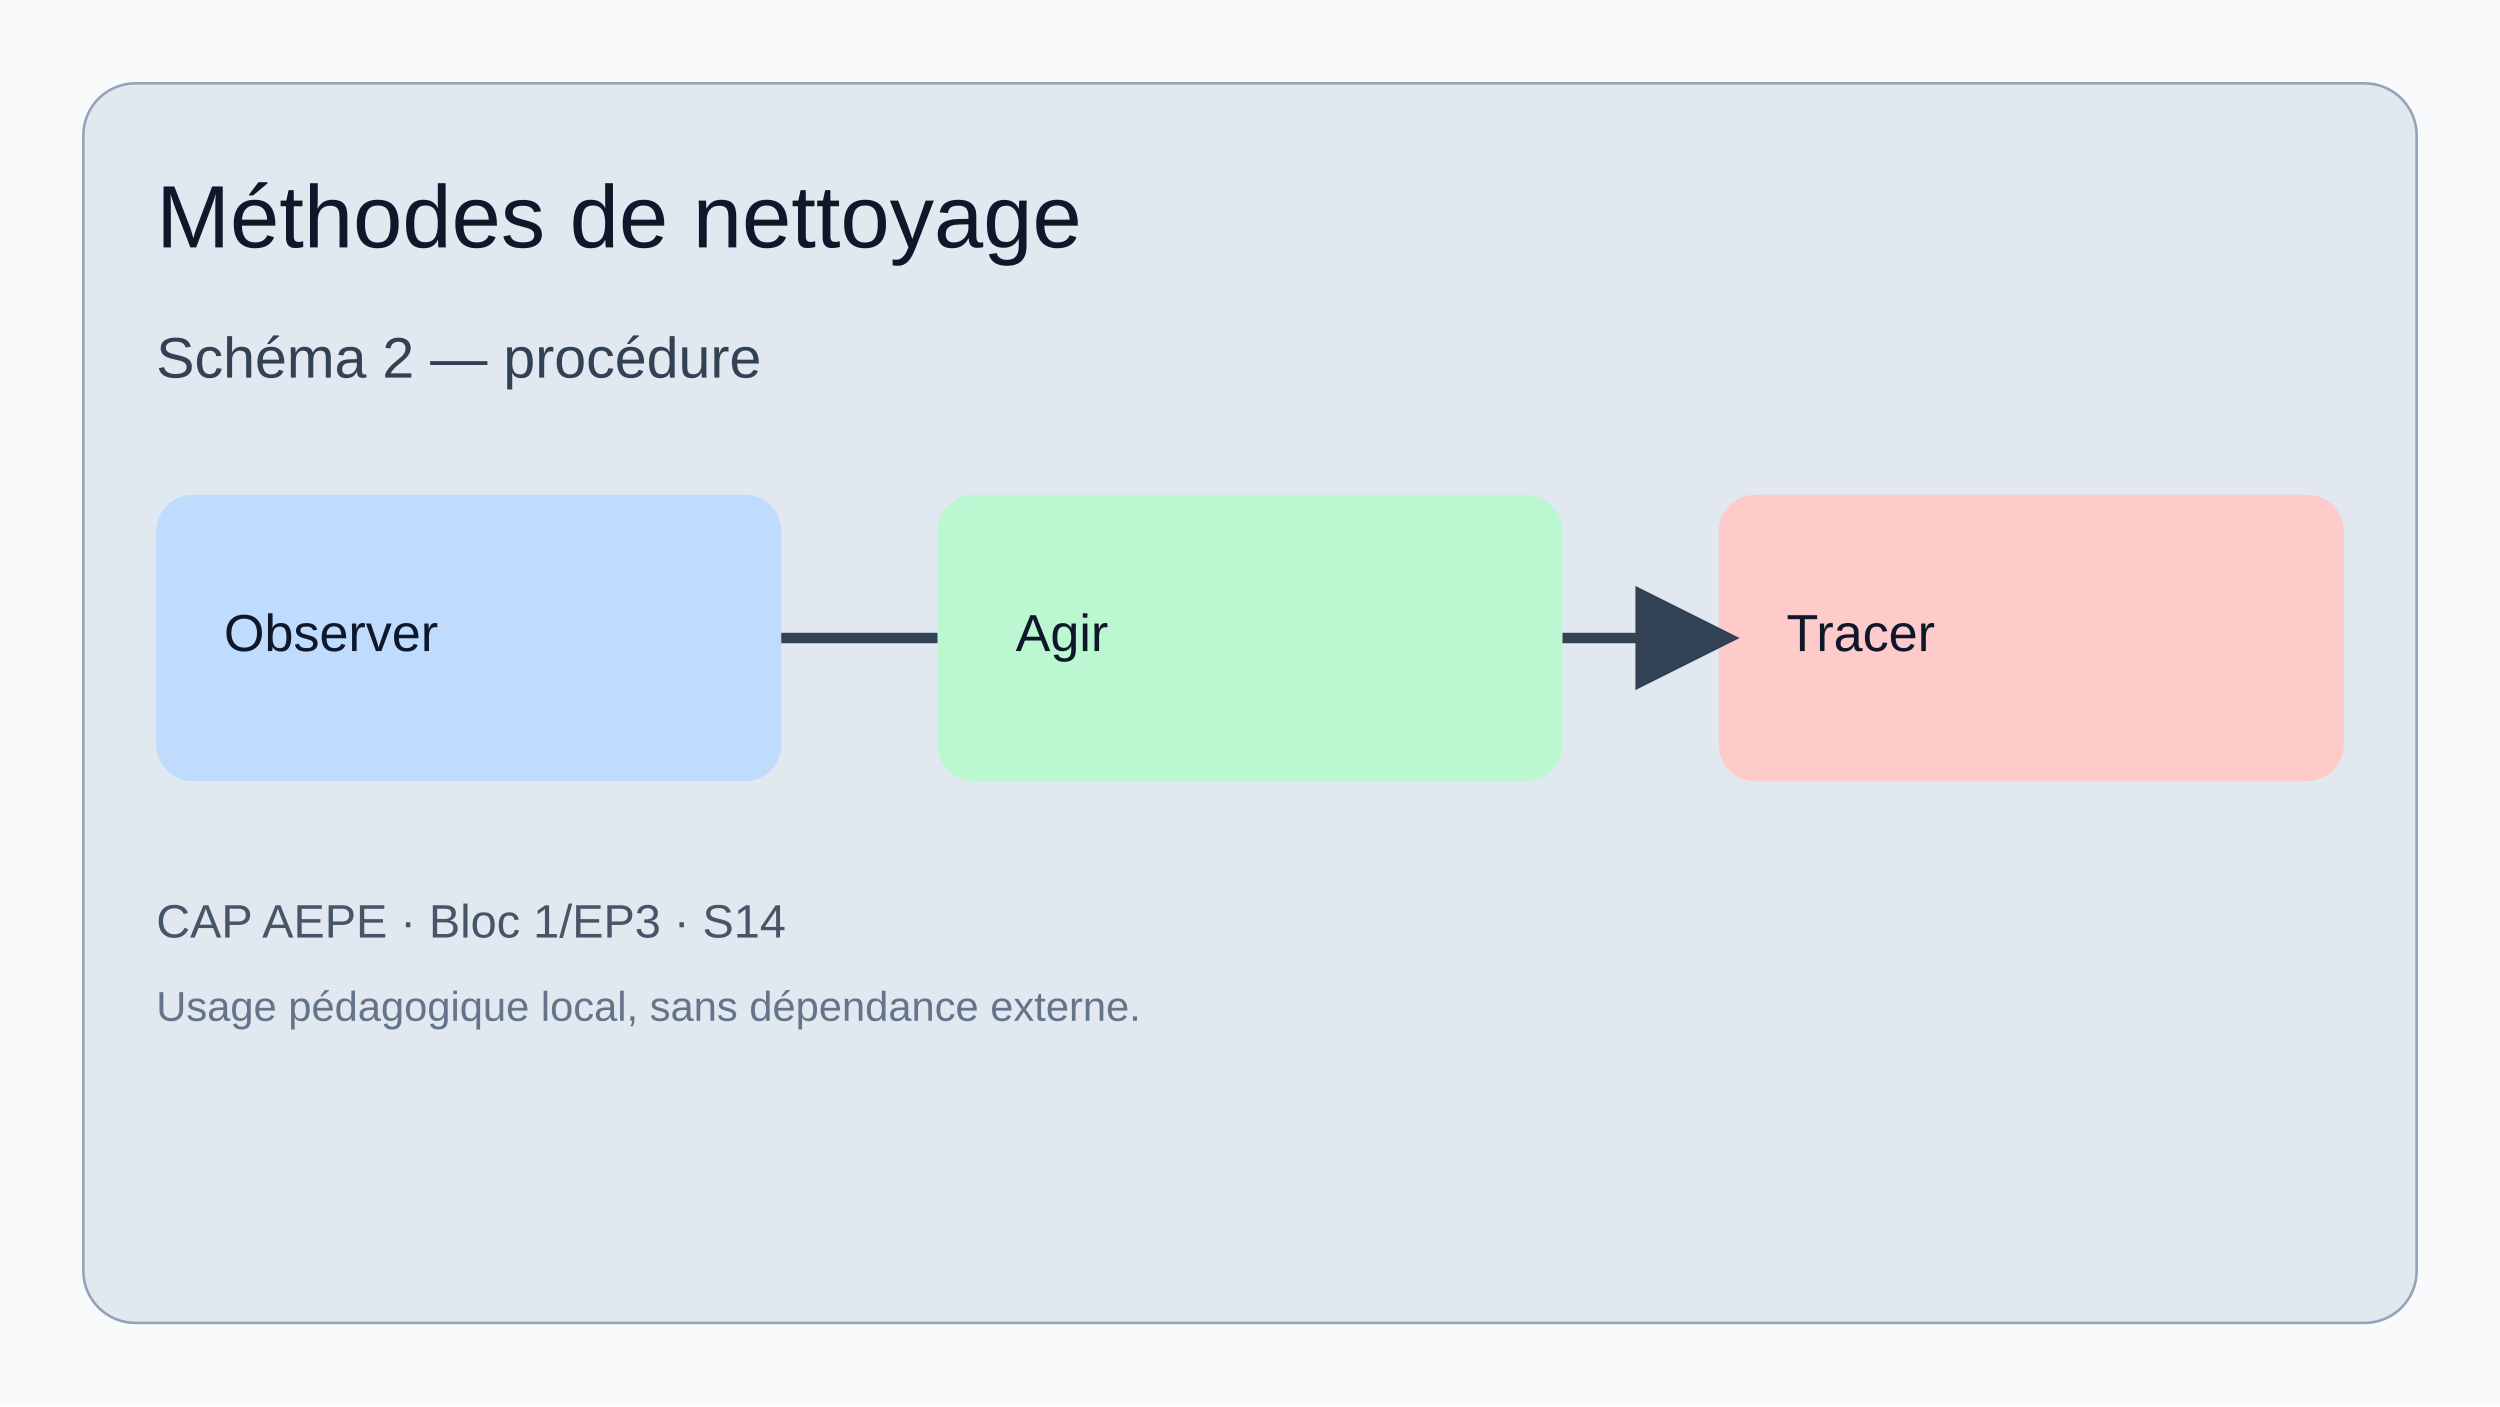
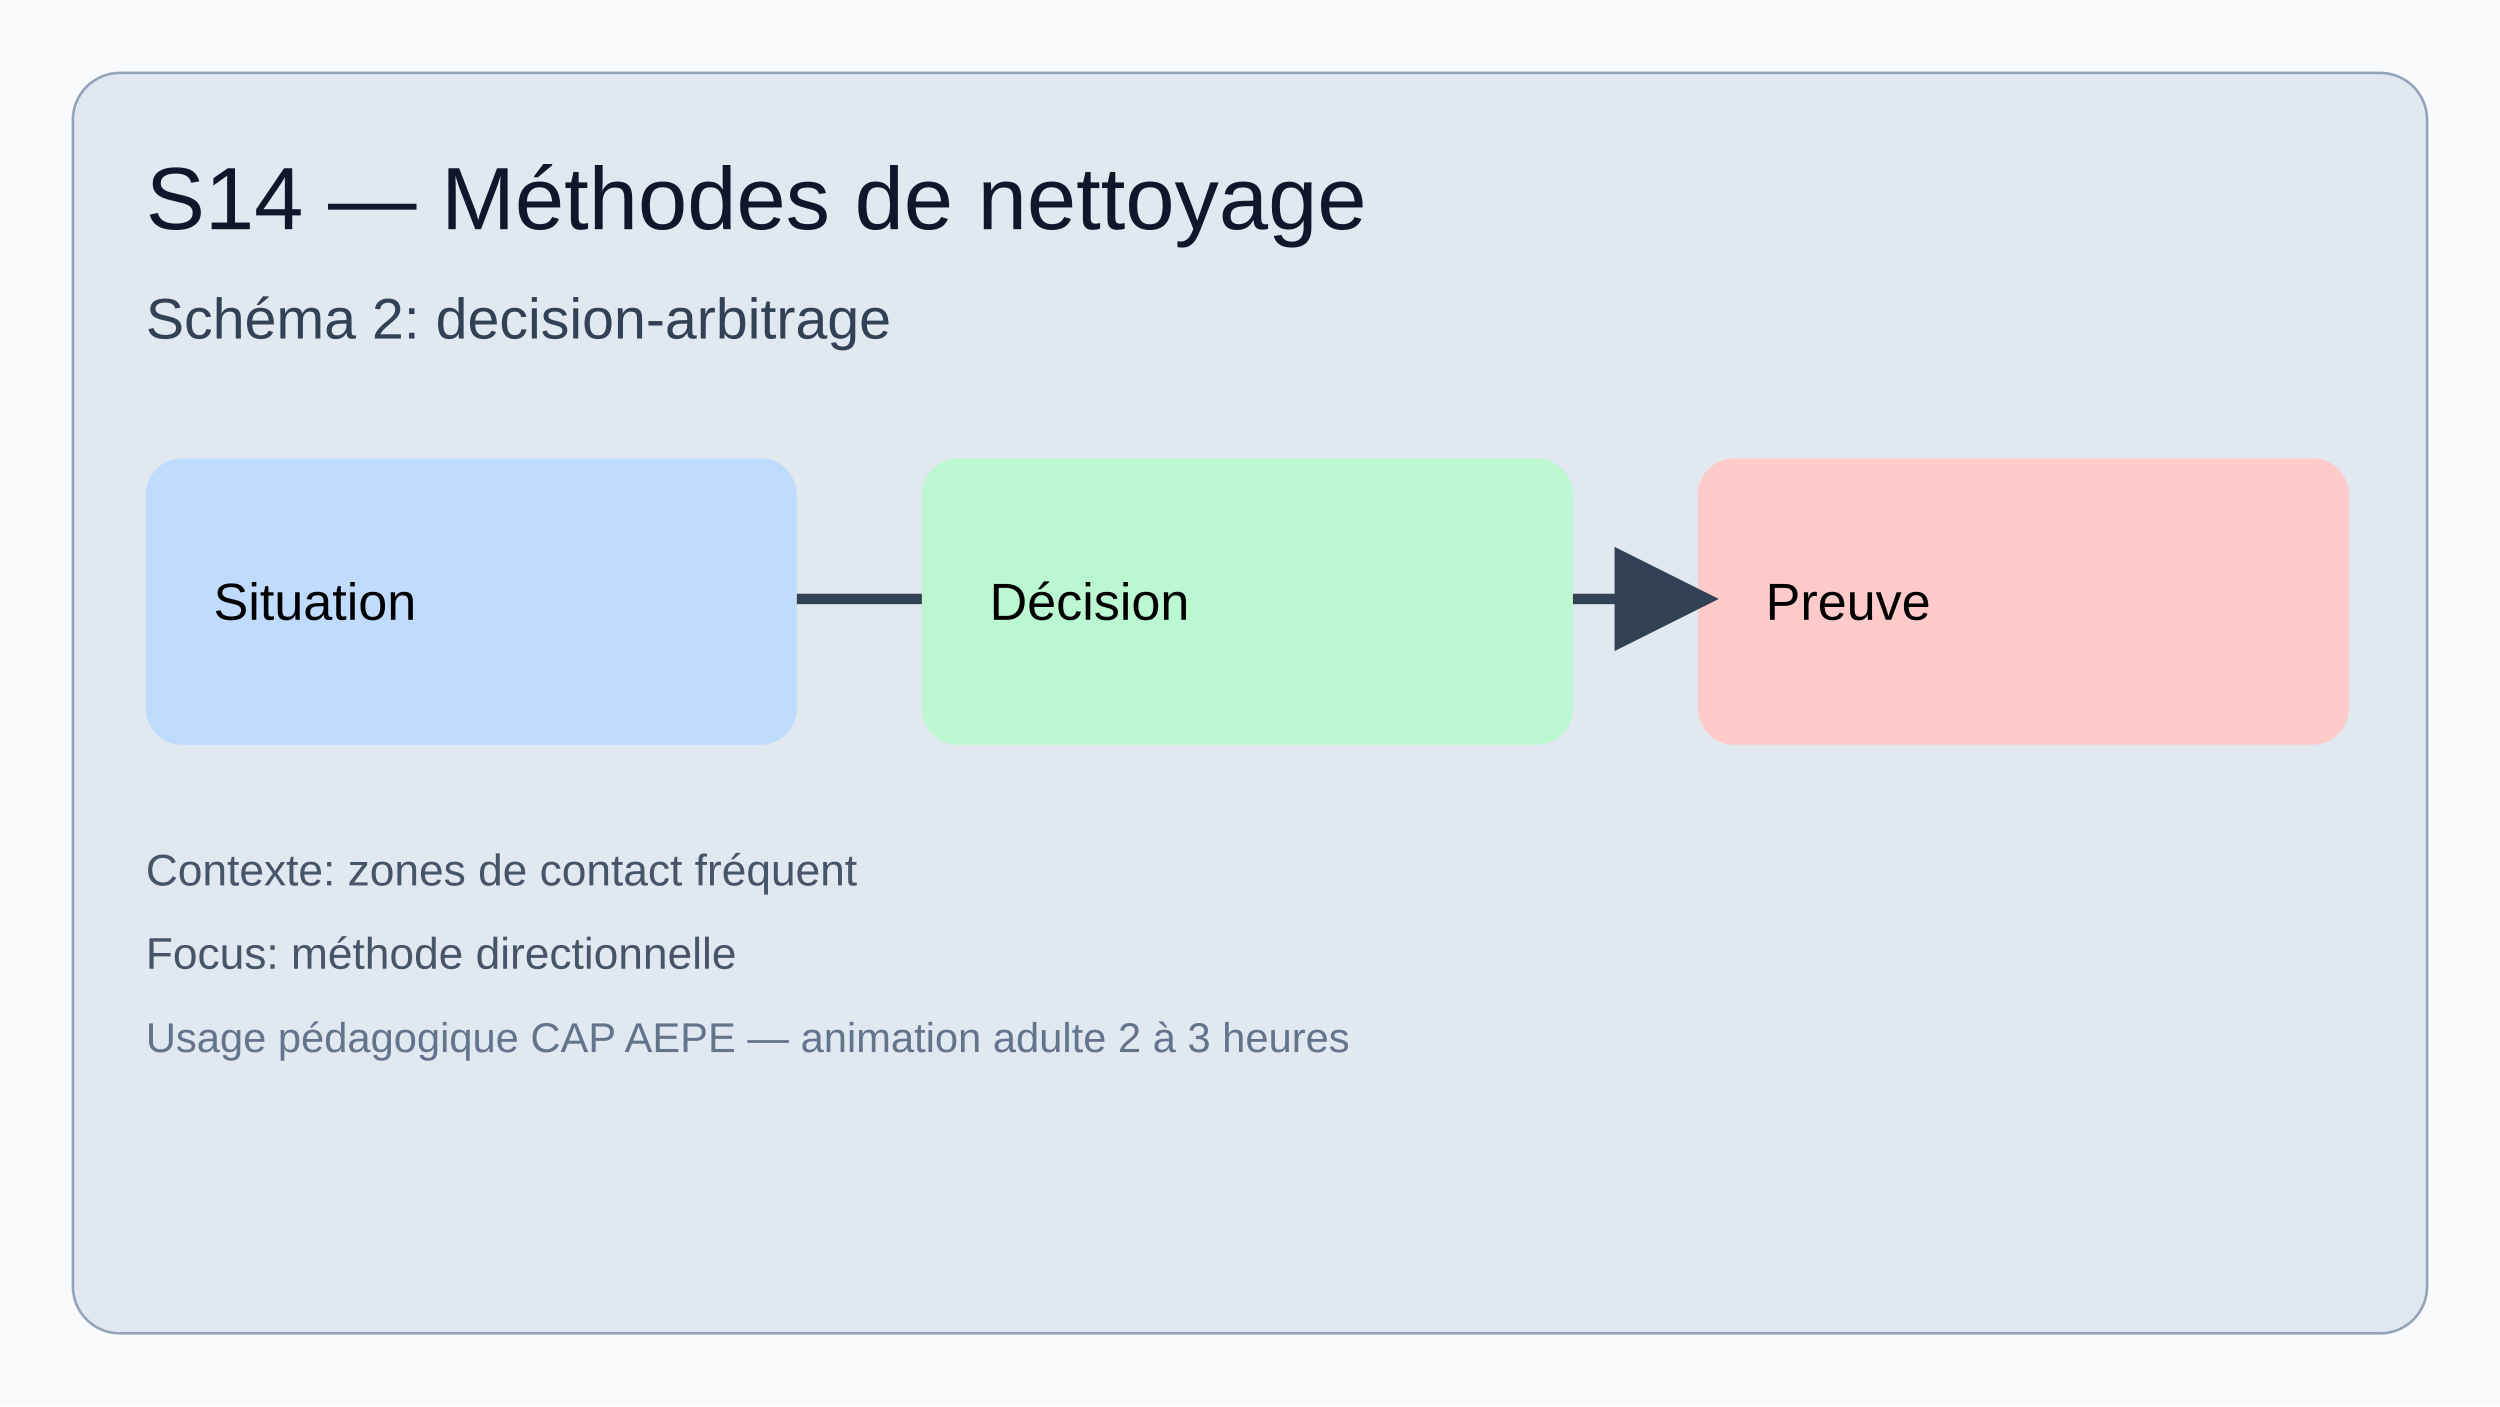
<svg xmlns="http://www.w3.org/2000/svg" viewBox="0 0 960 540">
  <rect width="960" height="540" fill="#f8fafc" />
-   <rect x="32" y="32" width="896" height="476" rx="20" fill="#e2e8f0" stroke="#94a3b8" />
-   <text x="60" y="95" font-size="34" font-family="Arial" fill="#0f172a">Méthodes de nettoyage</text>
-   <text x="60" y="145" font-size="22" font-family="Arial" fill="#334155">Schéma 2 — procédure</text>
-   <rect x="60" y="190" width="240" height="110" rx="14" fill="#bfdbfe" />
-   <rect x="360" y="190" width="240" height="110" rx="14" fill="#bbf7d0" />
-   <rect x="660" y="190" width="240" height="110" rx="14" fill="#fecaca" />
-   <text x="86" y="250" font-size="20" font-family="Arial" fill="#0f172a">Observer</text>
-   <text x="390" y="250" font-size="20" font-family="Arial" fill="#0f172a">Agir</text>
-   <text x="686" y="250" font-size="20" font-family="Arial" fill="#0f172a">Tracer</text>
-   <path d="M300 245h60M600 245h60" stroke="#334155" stroke-width="4" marker-end="url(#arr)" />
+   <rect x="28" y="28" width="904" height="484" rx="18" fill="#e2e8f0" stroke="#94a3b8" />
+   <text x="56" y="88" font-family="Arial" font-size="34" fill="#0f172a">S14 — Méthodes de nettoyage</text>
+   <text x="56" y="130" font-family="Arial" font-size="22" fill="#334155">Schéma 2: decision-arbitrage</text>
+   <rect x="56" y="176" width="250" height="110" rx="14" fill="#bfdbfe" />
+   <text x="82" y="238" font-family="Arial" font-size="20">Situation</text>
+   <rect x="354" y="176" width="250" height="110" rx="14" fill="#bbf7d0" />
+   <text x="380" y="238" font-family="Arial" font-size="20">Décision</text>
+   <rect x="652" y="176" width="250" height="110" rx="14" fill="#fecaca" />
+   <text x="678" y="238" font-family="Arial" font-size="20">Preuve</text>
+   <path d="M306 230h48M604 230h48" stroke="#334155" stroke-width="4" marker-end="url(#arr)" />
  <defs>
    <marker id="arr" markerWidth="10" markerHeight="10" refX="8" refY="5" orient="auto">
      <polygon points="0,0 10,5 0,10" fill="#334155" />
    </marker>
  </defs>
-   <text x="60" y="360" font-size="18" font-family="Arial" fill="#475569">CAP AEPE · Bloc 1/EP3 · S14</text>
-   <text x="60" y="392" font-size="16" font-family="Arial" fill="#64748b">Usage pédagogique local, sans dépendance externe.</text>
+   <text x="56" y="340" font-family="Arial" font-size="17" fill="#475569">Contexte: zones de contact fréquent</text>
+   <text x="56" y="372" font-family="Arial" font-size="17" fill="#475569">Focus: méthode directionnelle</text>
+   <text x="56" y="404" font-family="Arial" font-size="16" fill="#64748b">Usage pédagogique CAP AEPE — animation adulte 2 à 3 heures</text>
</svg>
